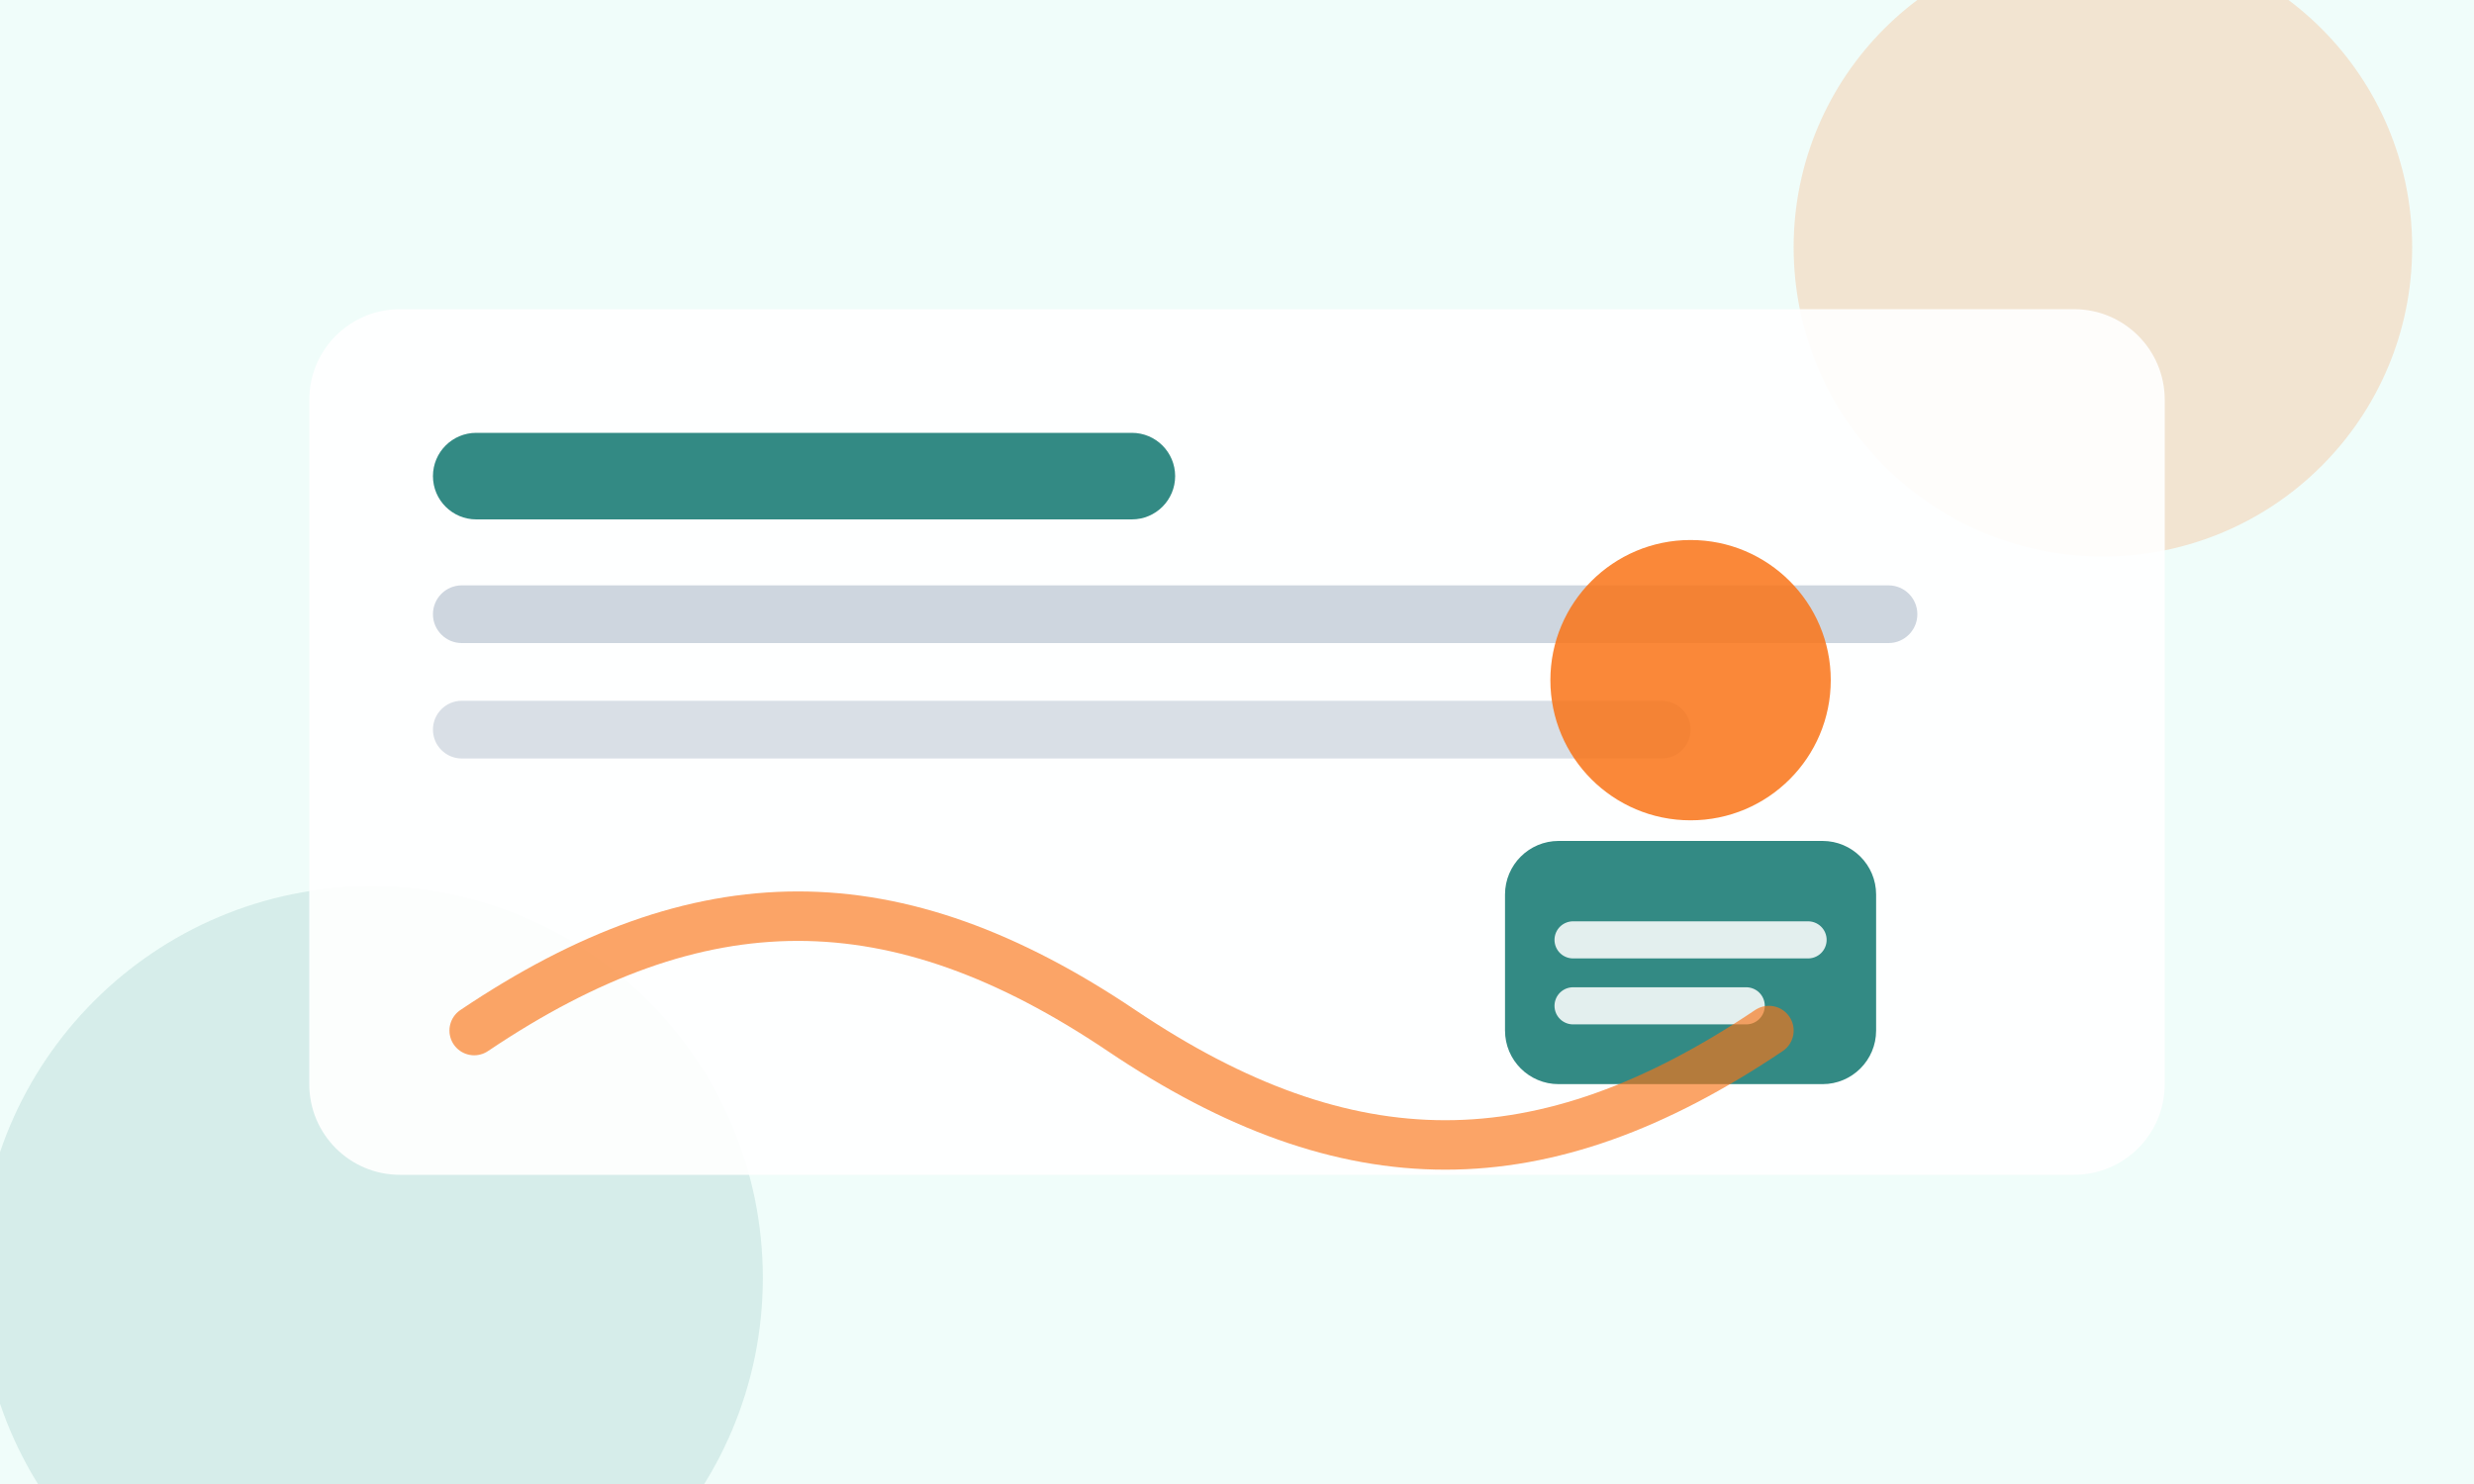
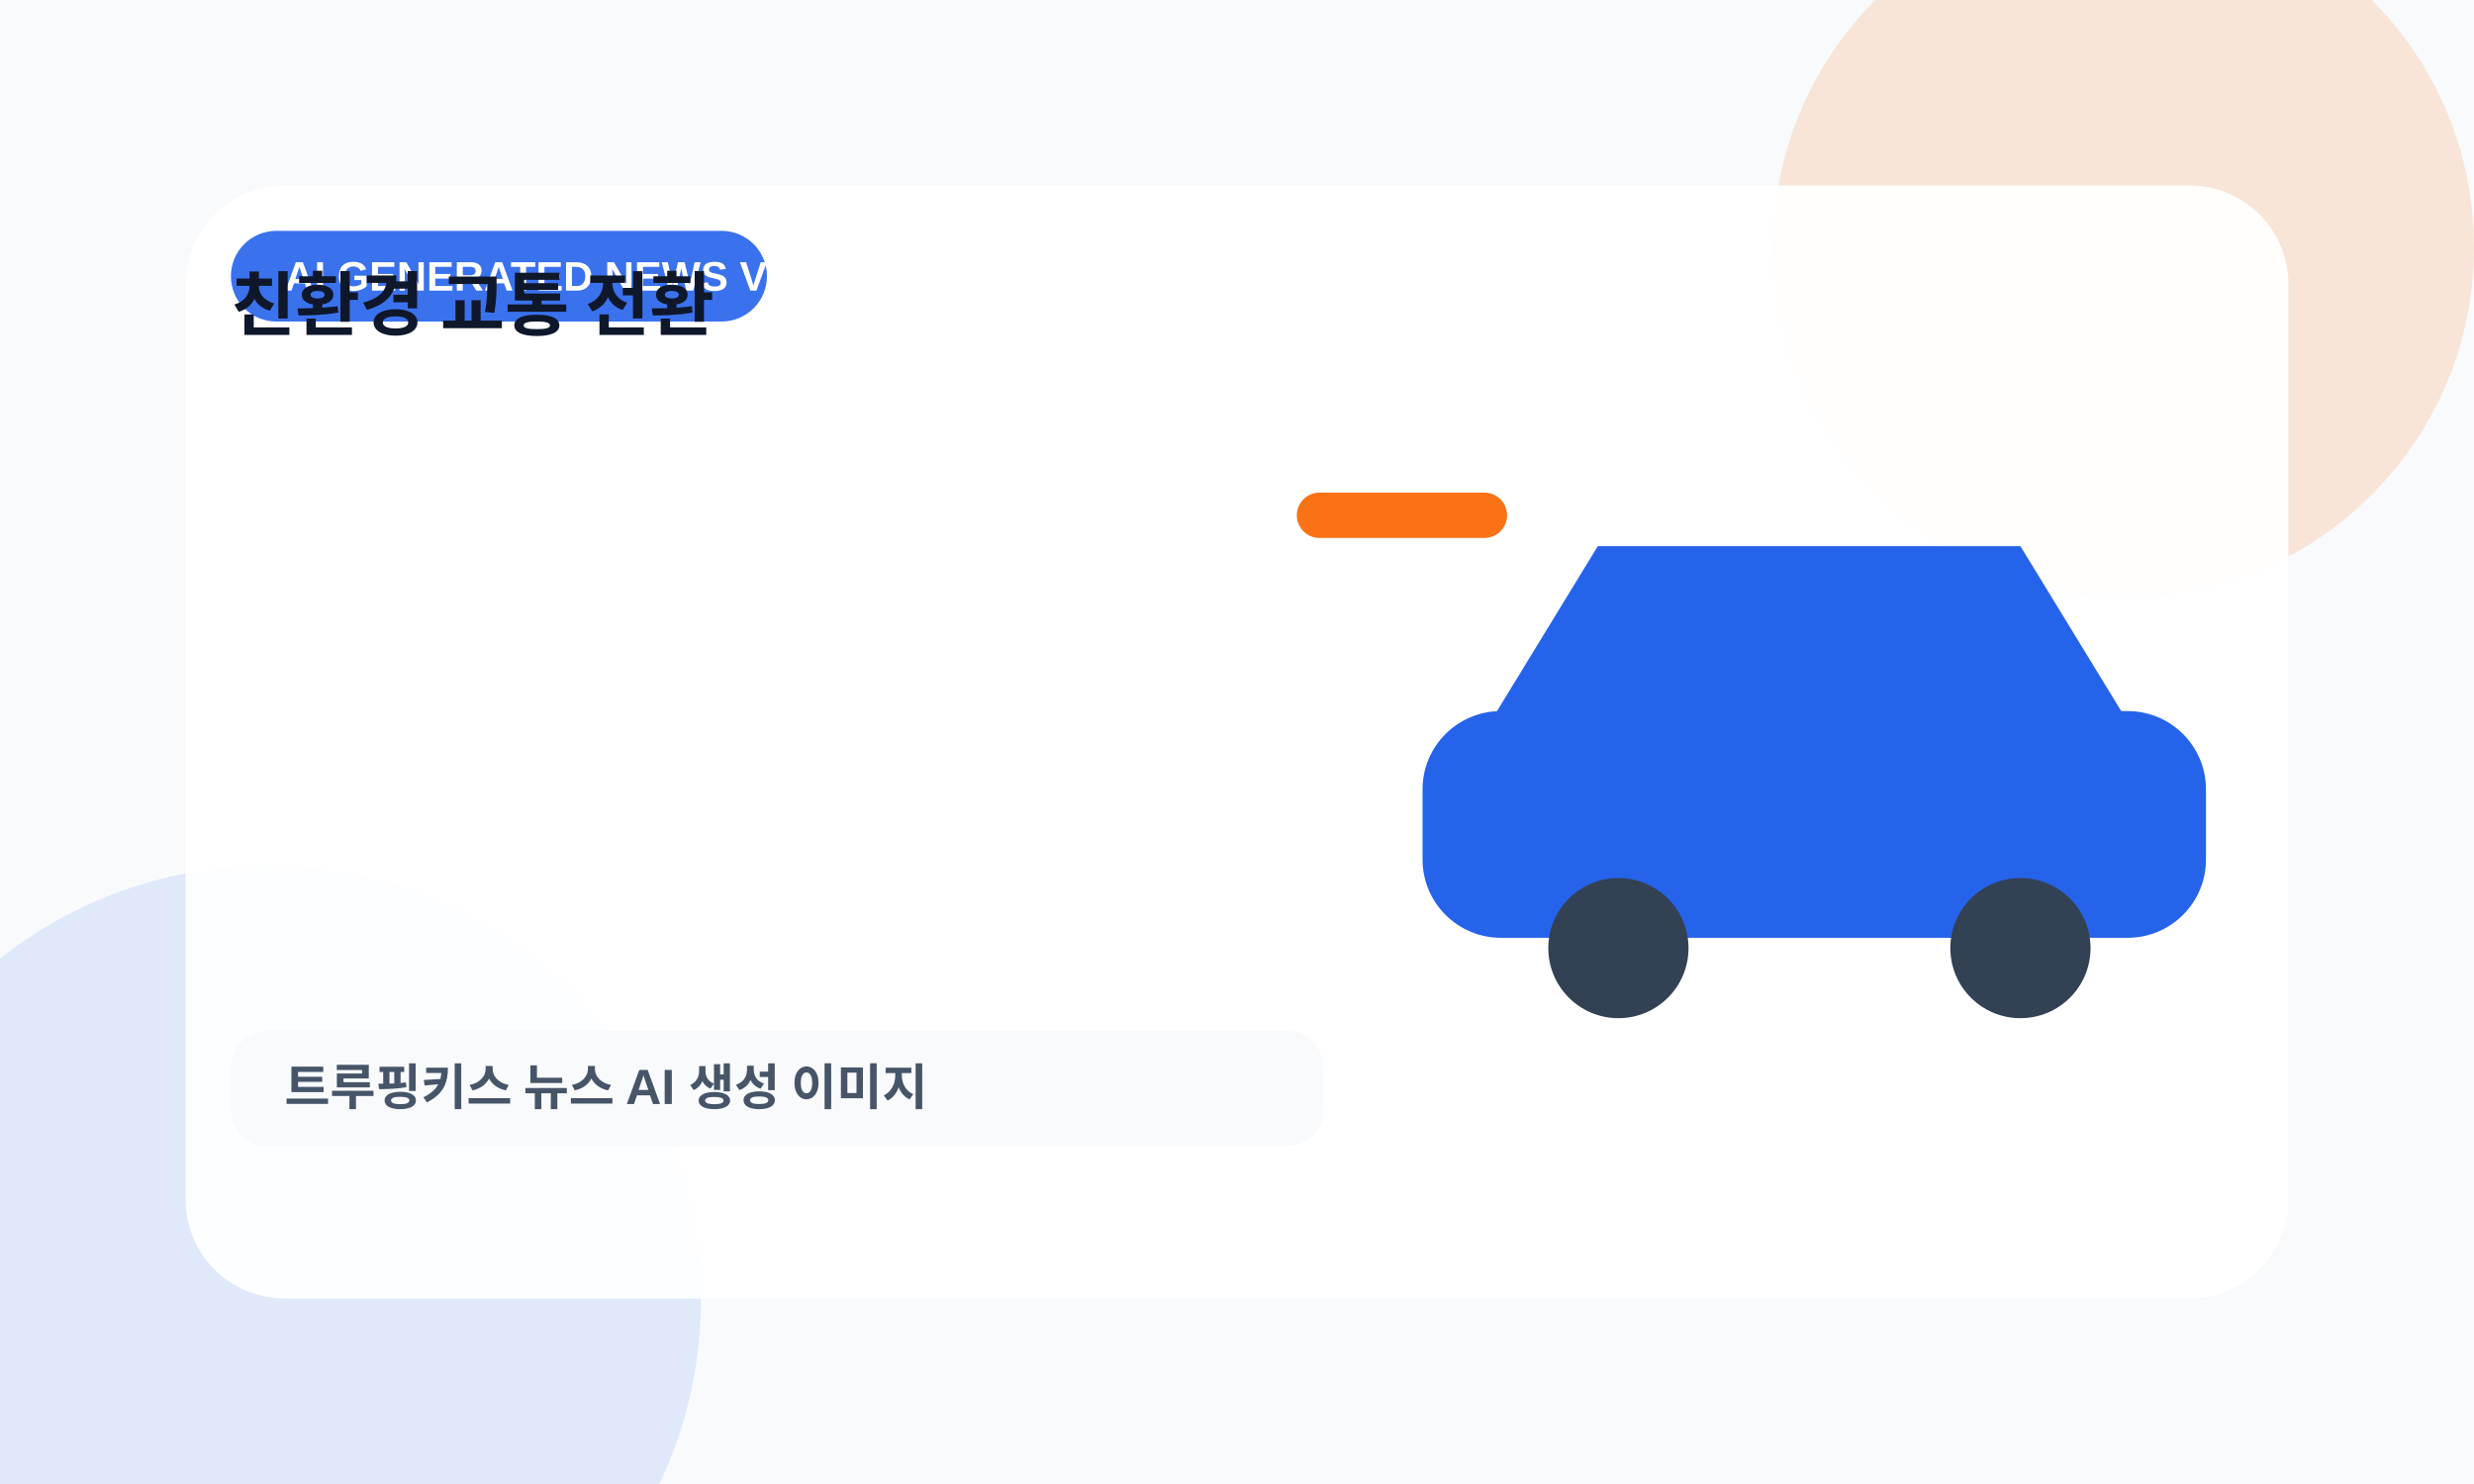
<svg xmlns="http://www.w3.org/2000/svg" viewBox="0 0 1200 720" role="img" aria-labelledby="title desc">
-   <rect width="1200" height="720" fill="#f0fdfa" />
-   <circle cx="1020" cy="120" r="150" fill="#f97316" opacity="0.18" />
-   <circle cx="180" cy="620" r="190" fill="#0f766e" opacity="0.12" />
-   <rect x="150" y="150" width="900" height="420" rx="44" fill="#ffffff" opacity="0.92" />
-   <rect x="210" y="210" width="360" height="42" rx="21" fill="#0f766e" opacity="0.85" />
-   <rect x="210" y="284" width="720" height="28" rx="14" fill="#94a3b8" opacity="0.45" />
-   <rect x="210" y="340" width="610" height="28" rx="14" fill="#94a3b8" opacity="0.35" />
-   <g transform="translate(710 250)">
-     <circle cx="110" cy="80" r="68" fill="#f97316" opacity="0.85" />
-     <rect x="20" y="158" width="180" height="118" rx="26" fill="#0f766e" opacity="0.85" />
-     <path d="M53 206h114M53 238h84" stroke="#fff" stroke-width="18" stroke-linecap="round" opacity="0.86" />
-   </g>
-   <path d="M230 500c110-74 204-74 314 0s204 74 314 0" fill="none" stroke="#f97316" stroke-width="24" stroke-linecap="round" opacity="0.65" />
+   <rect width="1200" height="720" fill="#f8fafc" />
+   <circle cx="1030" cy="120" r="170" fill="#f97316" opacity=".16" />
+   <circle cx="130" cy="630" r="210" fill="#2563eb" opacity=".12" />
+   <rect x="90" y="90" width="1020" height="540" rx="48" fill="#fff" opacity=".95" />
+   <rect x="112" y="112" width="260" height="44" rx="22" fill="#2563eb" opacity=".9" />
+   <text x="138" y="141" font-family="Arial, sans-serif" font-size="20" font-weight="800" fill="#fff">AI GENERATED NEWS VISUAL</text>
+   <text x="112" y="160" font-family="Arial, sans-serif" font-size="34" font-weight="800" fill="#0f172a">친환경 교통 전환</text>
+   <rect x="112" y="500" width="530" height="56" rx="18" fill="#f8fafc" />
+   <text x="138" y="536" font-family="Arial, sans-serif" font-size="24" font-weight="700" fill="#475569">트루핑키스 뉴스 AI 생성 이미지</text>
+   <path d="M720 355l55-90h205l55 90z" fill="#2563eb" />
+   <rect x="690" y="345" width="380" height="110" rx="38" fill="#2563eb" />
+   <circle cx="785" cy="460" r="34" fill="#334155" />
+   <circle cx="980" cy="460" r="34" fill="#334155" />
+   <path d="M640 250h80" stroke="#f97316" stroke-width="22" stroke-linecap="round" />
</svg>
